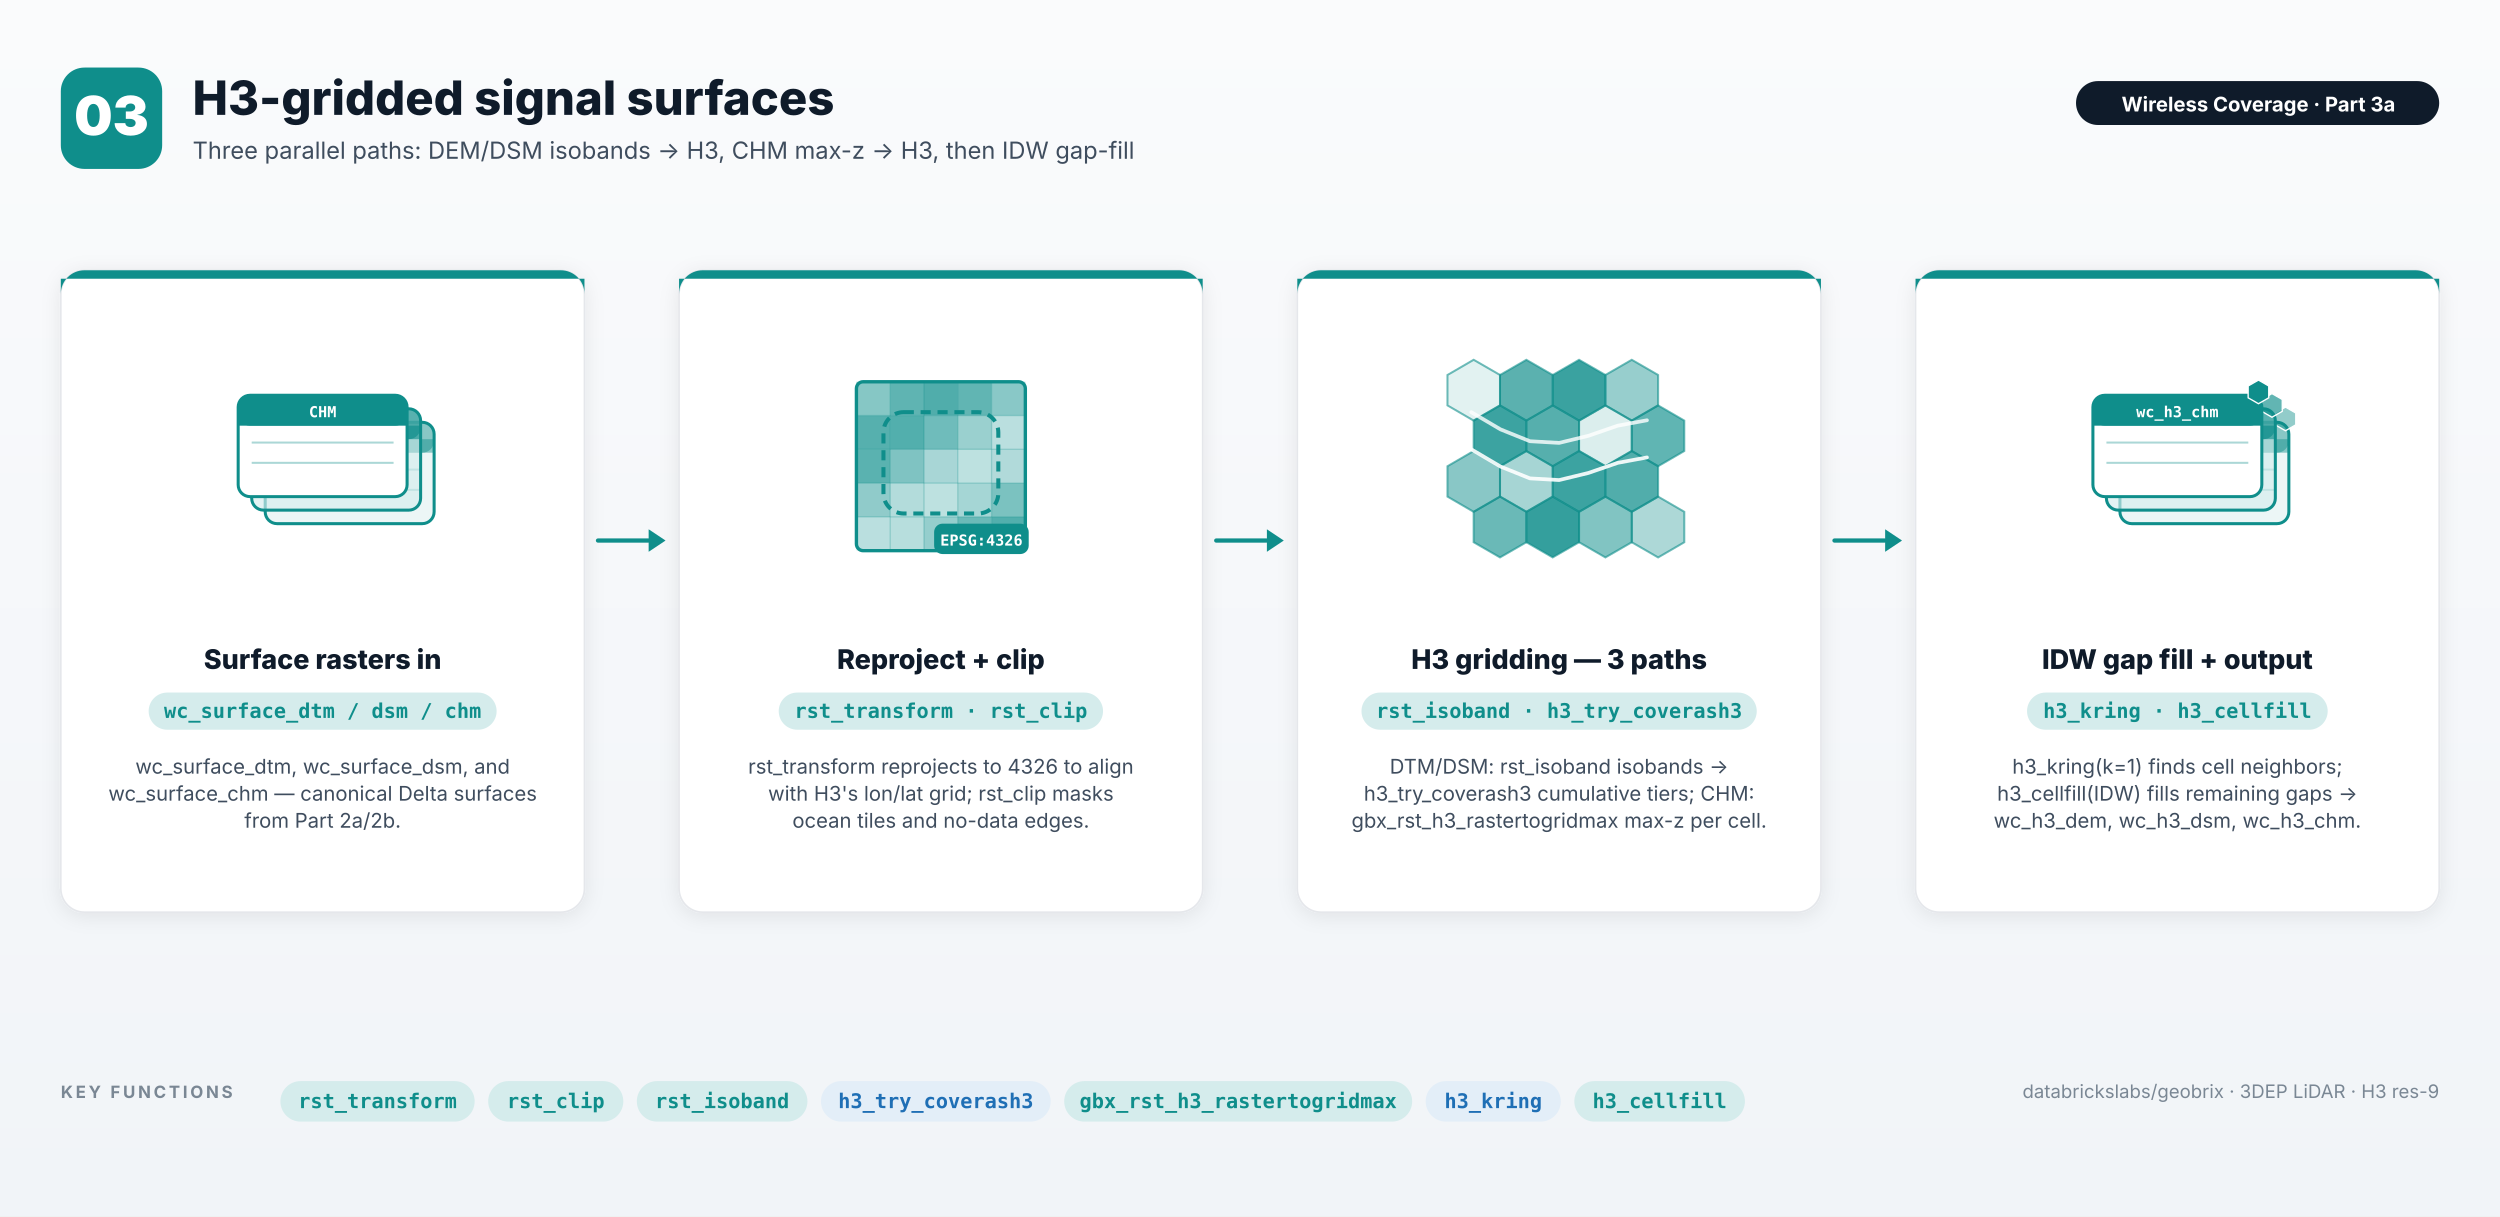
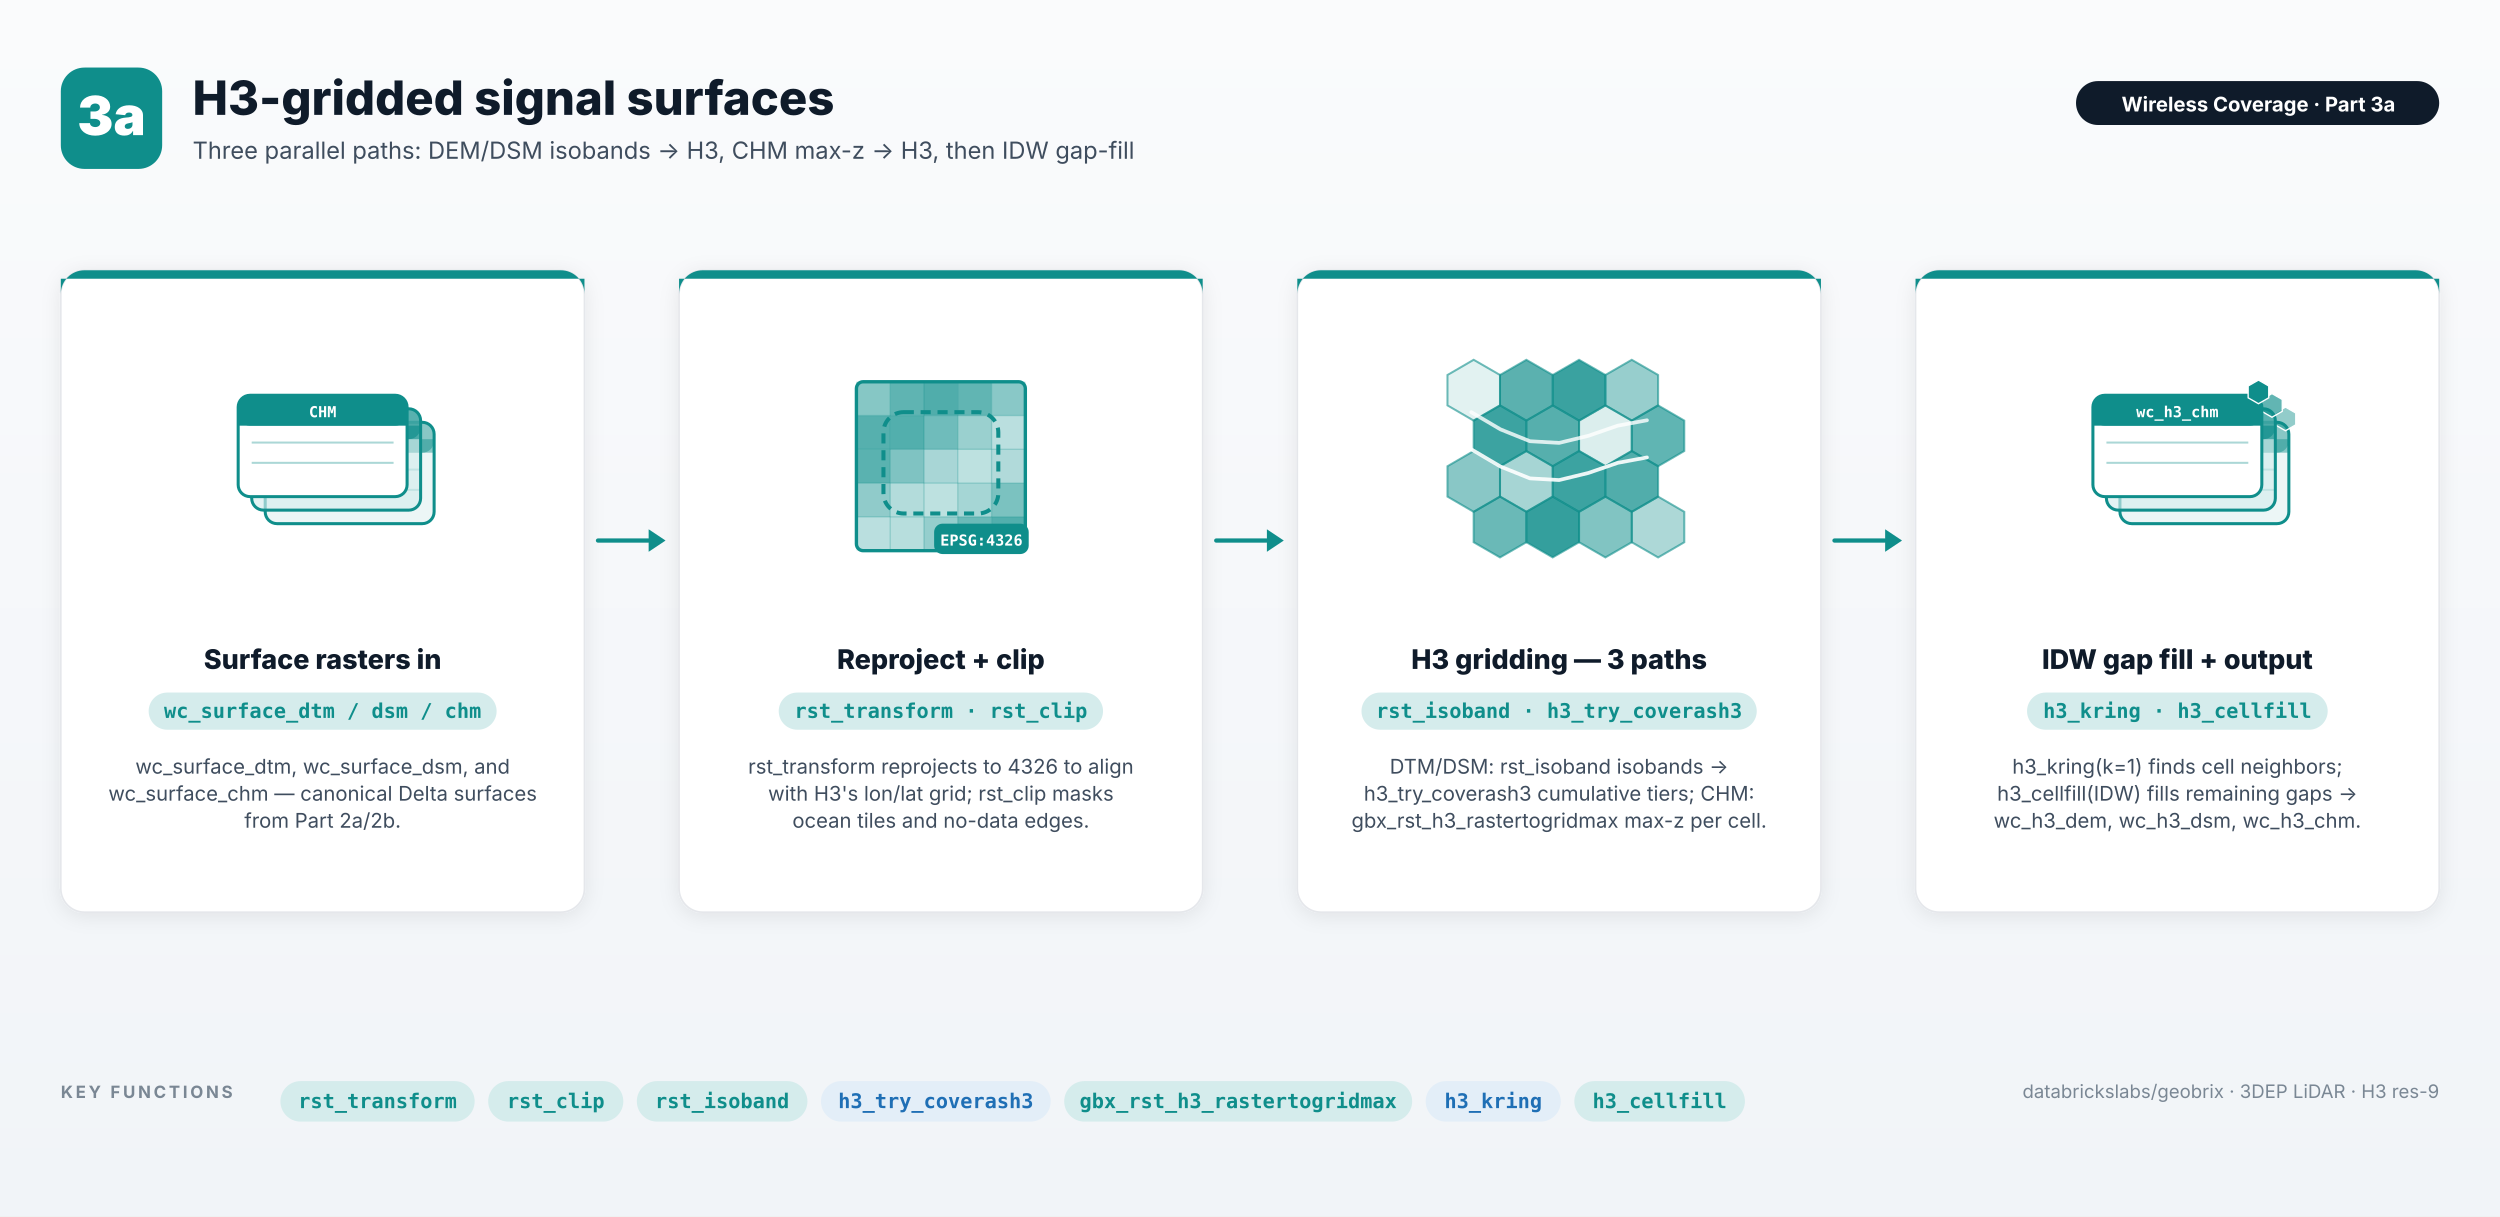
<svg xmlns="http://www.w3.org/2000/svg" viewBox="0 0 1480 720" width="1480" height="720" style="font-family: Inter,-apple-system,system-ui,sans-serif;">
  <defs>
    <filter id="card-shadow" x="-5%" y="-5%" width="110%" height="115%">
      <feDropShadow dx="0" dy="2" stdDeviation="6" flood-color="#0F1B2A" flood-opacity="0.08" />
    </filter>
    <linearGradient id="bg" x1="0" y1="0" x2="0" y2="1">
      <stop offset="0" stop-color="#FAFBFC" />
      <stop offset="1" stop-color="#F1F4F8" />
    </linearGradient>
  </defs>
  <rect x="0" y="0" width="1480" height="720" fill="url(#bg)" />
  <rect x="36" y="40" rx="14" ry="14" width="60" height="60" fill="#0F8E8B" />
-   <text x="66" y="80" text-anchor="middle" font-family="Inter,-apple-system,system-ui,sans-serif" font-size="32" font-weight="900" fill="#FFFFFF">03</text>
+   <text x="66" y="80" text-anchor="middle" font-family="Inter,-apple-system,system-ui,sans-serif" font-size="32" font-weight="900" fill="#FFFFFF">3a</text>
  <text x="114" y="68" font-family="Inter, -apple-system, system-ui, sans-serif" font-size="28" font-weight="800" fill="#0F1B2A" text-anchor="start">H3-gridded signal surfaces</text>
  <text x="114" y="94" font-family="Inter, -apple-system, system-ui, sans-serif" font-size="14" font-weight="400" fill="#3F4D5E" text-anchor="start">Three parallel paths: DEM/DSM isobands → H3, CHM max-z → H3, then IDW gap-fill</text>
  <rect x="1229" y="48" rx="13" ry="13" width="215" height="26" fill="#0F1B2A" />
  <text x="1337" y="66" text-anchor="middle" font-family="Inter,-apple-system,system-ui,sans-serif" font-size="12" font-weight="700" fill="#FFFFFF">Wireless Coverage  ·  Part 3a</text>
  <rect x="36" y="160" rx="14" ry="14" width="310" height="380" fill="#FFFFFF" stroke="#E5E7EB" stroke-width="1" filter="url(#card-shadow)" />
  <path d="M 36 174 A 14 14 0 0 1 50 160 H 332 A 14 14 0 0 1 346 174 V 165 H 36 Z" fill="#0F8E8B" />
  <rect x="157.0" y="250" rx="7" width="100" height="60" fill="#D5ECEC" fill-opacity="0.45" stroke="#0F8E8B" stroke-width="1.8" />
  <rect x="157.0" y="250" width="100" height="18" rx="7" fill="#0F8E8B" fill-opacity="0.45" />
  <rect x="157.0" y="260" width="100" height="8" fill="#0F8E8B" fill-opacity="0.45" />
  <text x="207.0" y="263" text-anchor="middle" font-family="ui-monospace,Menlo,monospace" font-size="9" font-weight="800" fill="#FFFFFF" fill-opacity="1">DTM</text>
  <line x1="165.0" y1="278" x2="249.0" y2="278" stroke="#0F8E8B" stroke-opacity="0.35" stroke-width="1.2" />
  <line x1="165.0" y1="290" x2="249.0" y2="290" stroke="#0F8E8B" stroke-opacity="0.35" stroke-width="1.2" />
  <rect x="149.0" y="242" rx="7" width="100" height="60" fill="#D5ECEC" fill-opacity="0.65" stroke="#0F8E8B" stroke-width="1.8" />
  <rect x="149.0" y="242" width="100" height="18" rx="7" fill="#0F8E8B" fill-opacity="0.65" />
  <rect x="149.0" y="252" width="100" height="8" fill="#0F8E8B" fill-opacity="0.65" />
  <text x="199.0" y="255" text-anchor="middle" font-family="ui-monospace,Menlo,monospace" font-size="9" font-weight="800" fill="#FFFFFF" fill-opacity="1">DSM</text>
  <line x1="157.0" y1="270" x2="241.0" y2="270" stroke="#0F8E8B" stroke-opacity="0.35" stroke-width="1.2" />
  <line x1="157.0" y1="282" x2="241.0" y2="282" stroke="#0F8E8B" stroke-opacity="0.35" stroke-width="1.2" />
  <rect x="141.0" y="234" rx="7" width="100" height="60" fill="#FFFFFF" fill-opacity="1.0" stroke="#0F8E8B" stroke-width="1.8" />
  <rect x="141.0" y="234" width="100" height="18" rx="7" fill="#0F8E8B" fill-opacity="1.0" />
  <rect x="141.0" y="244" width="100" height="8" fill="#0F8E8B" fill-opacity="1.0" />
  <text x="191.0" y="247" text-anchor="middle" font-family="ui-monospace,Menlo,monospace" font-size="9" font-weight="800" fill="#FFFFFF" fill-opacity="1">CHM</text>
  <line x1="149.0" y1="262" x2="233.0" y2="262" stroke="#0F8E8B" stroke-opacity="0.35" stroke-width="1.2" />
  <line x1="149.0" y1="274" x2="233.0" y2="274" stroke="#0F8E8B" stroke-opacity="0.35" stroke-width="1.2" />
  <text x="191.0" y="396" font-family="Inter, -apple-system, system-ui, sans-serif" font-size="16" font-weight="800" fill="#0F1B2A" text-anchor="middle">Surface rasters in</text>
  <g transform="translate(88.0, 410)">
    <rect x="0" y="0" rx="11" ry="11" width="206" height="22" fill="#D5ECEC" />
    <text x="103.0" y="15.0" text-anchor="middle" font-family="ui-monospace, SFMono-Regular, Menlo, Consolas, monospace" font-size="12" font-weight="700" fill="#0F8E8B">wc_surface_dtm / dsm / chm</text>
  </g>
  <text x="191.0" y="458" text-anchor="middle" font-family="Inter, sans-serif" font-size="12" fill="#3F4D5E">wc_surface_dtm, wc_surface_dsm, and</text>
  <text x="191.0" y="474" text-anchor="middle" font-family="Inter, sans-serif" font-size="12" fill="#3F4D5E">wc_surface_chm — canonical Delta surfaces</text>
  <text x="191.0" y="490" text-anchor="middle" font-family="Inter, sans-serif" font-size="12" fill="#3F4D5E">from Part 2a/2b.</text>
  <line x1="354" y1="320.0" x2="384" y2="320.0" stroke="#0F8E8B" stroke-width="2.5" stroke-linecap="round" />
  <polygon points="394,320.0 384,313.333 384,326.667" fill="#0F8E8B" />
  <rect x="402" y="160" rx="14" ry="14" width="310" height="380" fill="#FFFFFF" stroke="#E5E7EB" stroke-width="1" filter="url(#card-shadow)" />
  <path d="M 402 174 A 14 14 0 0 1 416 160 H 698 A 14 14 0 0 1 712 174 V 165 H 402 Z" fill="#0F8E8B" />
  <rect x="507.0" y="226" width="100" height="100" fill="#D5ECEC" stroke="#0F8E8B" stroke-width="2" rx="4" />
  <line x1="527.0" y1="226" x2="527.0" y2="326" stroke="#0F8E8B" stroke-opacity="0.25" stroke-width="0.8" />
  <line x1="507.0" y1="246" x2="607.0" y2="246" stroke="#0F8E8B" stroke-opacity="0.25" stroke-width="0.8" />
  <line x1="547.0" y1="226" x2="547.0" y2="326" stroke="#0F8E8B" stroke-opacity="0.25" stroke-width="0.8" />
  <line x1="507.0" y1="266" x2="607.0" y2="266" stroke="#0F8E8B" stroke-opacity="0.25" stroke-width="0.8" />
  <line x1="567.0" y1="226" x2="567.0" y2="326" stroke="#0F8E8B" stroke-opacity="0.25" stroke-width="0.8" />
  <line x1="507.0" y1="286" x2="607.0" y2="286" stroke="#0F8E8B" stroke-opacity="0.25" stroke-width="0.8" />
  <line x1="587.0" y1="226" x2="587.0" y2="326" stroke="#0F8E8B" stroke-opacity="0.25" stroke-width="0.8" />
  <line x1="507.0" y1="306" x2="607.0" y2="306" stroke="#0F8E8B" stroke-opacity="0.25" stroke-width="0.8" />
  <rect x="507.0" y="226" width="20" height="20" fill="#0F8E8B" fill-opacity="0.40" />
  <rect x="527.0" y="226" width="20" height="20" fill="#0F8E8B" fill-opacity="0.59" />
  <rect x="547.0" y="226" width="20" height="20" fill="#0F8E8B" fill-opacity="0.67" />
  <rect x="567.0" y="226" width="20" height="20" fill="#0F8E8B" fill-opacity="0.58" />
  <rect x="587.0" y="226" width="20" height="20" fill="#0F8E8B" fill-opacity="0.38" />
  <rect x="507.0" y="246" width="20" height="20" fill="#0F8E8B" fill-opacity="0.64" />
  <rect x="527.0" y="246" width="20" height="20" fill="#0F8E8B" fill-opacity="0.66" />
  <rect x="547.0" y="246" width="20" height="20" fill="#0F8E8B" fill-opacity="0.51" />
  <rect x="567.0" y="246" width="20" height="20" fill="#0F8E8B" fill-opacity="0.30" />
  <rect x="587.0" y="246" width="20" height="20" fill="#0F8E8B" fill-opacity="0.14" />
  <rect x="507.0" y="266" width="20" height="20" fill="#0F8E8B" fill-opacity="0.62" />
  <rect x="527.0" y="266" width="20" height="20" fill="#0F8E8B" fill-opacity="0.43" />
  <rect x="547.0" y="266" width="20" height="20" fill="#0F8E8B" fill-opacity="0.23" />
  <rect x="567.0" y="266" width="20" height="20" fill="#0F8E8B" fill-opacity="0.12" />
  <rect x="587.0" y="266" width="20" height="20" fill="#0F8E8B" fill-opacity="0.18" />
  <rect x="507.0" y="286" width="20" height="20" fill="#0F8E8B" fill-opacity="0.35" />
  <rect x="527.0" y="286" width="20" height="20" fill="#0F8E8B" fill-opacity="0.17" />
  <rect x="547.0" y="286" width="20" height="20" fill="#0F8E8B" fill-opacity="0.12" />
  <rect x="567.0" y="286" width="20" height="20" fill="#0F8E8B" fill-opacity="0.24" />
  <rect x="587.0" y="286" width="20" height="20" fill="#0F8E8B" fill-opacity="0.45" />
  <rect x="507.0" y="306" width="20" height="20" fill="#0F8E8B" fill-opacity="0.13" />
  <rect x="527.0" y="306" width="20" height="20" fill="#0F8E8B" fill-opacity="0.15" />
  <rect x="547.0" y="306" width="20" height="20" fill="#0F8E8B" fill-opacity="0.32" />
  <rect x="567.0" y="306" width="20" height="20" fill="#0F8E8B" fill-opacity="0.53" />
  <rect x="587.0" y="306" width="20" height="20" fill="#0F8E8B" fill-opacity="0.66" />
  <rect x="553.0" y="310" rx="5" width="56" height="18" fill="#0F8E8B" />
  <text x="581.0" y="323" text-anchor="middle" font-family="ui-monospace,Menlo,monospace" font-size="9" font-weight="800" fill="#FFFFFF">EPSG:4326</text>
  <rect x="523.0" y="244.0" width="68" height="60" rx="12" fill="none" stroke="#0F8E8B" stroke-width="2.4" stroke-dasharray="6 4" />
  <text x="557.0" y="396" font-family="Inter, -apple-system, system-ui, sans-serif" font-size="16" font-weight="800" fill="#0F1B2A" text-anchor="middle">Reproject + clip</text>
  <g transform="translate(461.0, 410)">
    <rect x="0" y="0" rx="11" ry="11" width="192" height="22" fill="#D5ECEC" />
    <text x="96.0" y="15.0" text-anchor="middle" font-family="ui-monospace, SFMono-Regular, Menlo, Consolas, monospace" font-size="12" font-weight="700" fill="#0F8E8B">rst_transform · rst_clip</text>
  </g>
  <text x="557.0" y="458" text-anchor="middle" font-family="Inter, sans-serif" font-size="12" fill="#3F4D5E">rst_transform reprojects to 4326 to align</text>
  <text x="557.0" y="474" text-anchor="middle" font-family="Inter, sans-serif" font-size="12" fill="#3F4D5E">with H3's lon/lat grid; rst_clip masks</text>
  <text x="557.0" y="490" text-anchor="middle" font-family="Inter, sans-serif" font-size="12" fill="#3F4D5E">ocean tiles and no-data edges.</text>
  <line x1="720" y1="320.0" x2="750" y2="320.0" stroke="#0F8E8B" stroke-width="2.5" stroke-linecap="round" />
  <polygon points="760,320.0 750,313.333 750,326.667" fill="#0F8E8B" />
  <rect x="768" y="160" rx="14" ry="14" width="310" height="380" fill="#FFFFFF" stroke="#E5E7EB" stroke-width="1" filter="url(#card-shadow)" />
  <path d="M 768 174 A 14 14 0 0 1 782 160 H 1064 A 14 14 0 0 1 1078 174 V 165 H 768 Z" fill="#0F8E8B" />
  <polygon points="872.4,213.0 888.0,222.0 888.0,240.0 872.4,249.0 856.9,240.0 856.9,222.0" fill="#0F8E8B" fill-opacity="0.12" stroke="#0F8E8B" stroke-width="1.2" stroke-opacity="0.6" />
  <polygon points="903.6,213.0 919.2,222.0 919.2,240.0 903.6,249.0 888.0,240.0 888.0,222.0" fill="#0F8E8B" fill-opacity="0.68" stroke="#0F8E8B" stroke-width="1.2" stroke-opacity="0.6" />
  <polygon points="934.8,213.0 950.4,222.0 950.4,240.0 934.8,249.0 919.2,240.0 919.2,222.0" fill="#0F8E8B" fill-opacity="0.82" stroke="#0F8E8B" stroke-width="1.2" stroke-opacity="0.6" />
  <polygon points="966.0,213.0 981.6,222.0 981.6,240.0 966.0,249.0 950.4,240.0 950.4,222.0" fill="#0F8E8B" fill-opacity="0.43" stroke="#0F8E8B" stroke-width="1.2" stroke-opacity="0.6" />
  <polygon points="888.0,240.0 903.6,249.0 903.6,267.0 888.0,276.0 872.4,267.0 872.4,249.0" fill="#0F8E8B" fill-opacity="0.81" stroke="#0F8E8B" stroke-width="1.2" stroke-opacity="0.6" />
  <polygon points="919.2,240.0 934.8,249.0 934.8,267.0 919.2,276.0 903.6,267.0 903.6,249.0" fill="#0F8E8B" fill-opacity="0.70" stroke="#0F8E8B" stroke-width="1.2" stroke-opacity="0.6" />
  <polygon points="950.4,240.0 966.0,249.0 966.0,267.0 950.4,276.0 934.8,267.0 934.8,249.0" fill="#0F8E8B" fill-opacity="0.15" stroke="#0F8E8B" stroke-width="1.2" stroke-opacity="0.6" />
  <polygon points="981.6,240.0 997.1,249.0 997.1,267.0 981.6,276.0 966.0,267.0 966.0,249.0" fill="#0F8E8B" fill-opacity="0.66" stroke="#0F8E8B" stroke-width="1.2" stroke-opacity="0.6" />
  <polygon points="872.4,267.0 888.0,276.0 888.0,294.0 872.4,303.0 856.9,294.0 856.9,276.0" fill="#0F8E8B" fill-opacity="0.49" stroke="#0F8E8B" stroke-width="1.2" stroke-opacity="0.6" />
  <polygon points="903.6,267.0 919.2,276.0 919.2,294.0 903.6,303.0 888.0,294.0 888.0,276.0" fill="#0F8E8B" fill-opacity="0.37" stroke="#0F8E8B" stroke-width="1.2" stroke-opacity="0.6" />
  <polygon points="934.8,267.0 950.4,276.0 950.4,294.0 934.8,303.0 919.2,294.0 919.2,276.0" fill="#0F8E8B" fill-opacity="0.81" stroke="#0F8E8B" stroke-width="1.2" stroke-opacity="0.6" />
  <polygon points="966.0,267.0 981.6,276.0 981.6,294.0 966.0,303.0 950.4,294.0 950.4,276.0" fill="#0F8E8B" fill-opacity="0.72" stroke="#0F8E8B" stroke-width="1.2" stroke-opacity="0.6" />
  <polygon points="888.0,294.0 903.6,303.0 903.6,321.0 888.0,330.0 872.4,321.0 872.4,303.0" fill="#0F8E8B" fill-opacity="0.62" stroke="#0F8E8B" stroke-width="1.2" stroke-opacity="0.6" />
  <polygon points="919.2,294.0 934.8,303.0 934.8,321.0 919.2,330.0 903.6,321.0 903.6,303.0" fill="#0F8E8B" fill-opacity="0.84" stroke="#0F8E8B" stroke-width="1.2" stroke-opacity="0.6" />
  <polygon points="950.4,294.0 966.0,303.0 966.0,321.0 950.4,330.0 934.8,321.0 934.8,303.0" fill="#0F8E8B" fill-opacity="0.52" stroke="#0F8E8B" stroke-width="1.2" stroke-opacity="0.6" />
  <polygon points="981.6,294.0 997.1,303.0 997.1,321.0 981.6,330.0 966.0,321.0 966.0,303.0" fill="#0F8E8B" fill-opacity="0.34" stroke="#0F8E8B" stroke-width="1.2" stroke-opacity="0.6" />
  <polyline points="871.0,244.0 888.3,254.2 905.7,261.2 923.0,262.2 940.3,258.0 957.7,252.0 975.0,248.8" fill="none" stroke="#FFFFFF" stroke-width="2.2" stroke-linecap="round" stroke-linejoin="round" stroke-opacity="0.8" />
  <polyline points="871.0,266.0 888.3,276.2 905.7,283.2 923.0,284.2 940.3,280.0 957.7,274.0 975.0,270.8" fill="none" stroke="#FFFFFF" stroke-width="2.2" stroke-linecap="round" stroke-linejoin="round" stroke-opacity="0.9" />
  <text x="923.0" y="396" font-family="Inter, -apple-system, system-ui, sans-serif" font-size="16" font-weight="800" fill="#0F1B2A" text-anchor="middle">H3 gridding — 3 paths</text>
  <g transform="translate(806.0, 410)">
    <rect x="0" y="0" rx="11" ry="11" width="234" height="22" fill="#D5ECEC" />
    <text x="117.0" y="15.0" text-anchor="middle" font-family="ui-monospace, SFMono-Regular, Menlo, Consolas, monospace" font-size="12" font-weight="700" fill="#0F8E8B">rst_isoband · h3_try_coverash3</text>
  </g>
  <text x="923.0" y="458" text-anchor="middle" font-family="Inter, sans-serif" font-size="12" fill="#3F4D5E">DTM/DSM: rst_isoband isobands →</text>
  <text x="923.0" y="474" text-anchor="middle" font-family="Inter, sans-serif" font-size="12" fill="#3F4D5E">h3_try_coverash3 cumulative tiers; CHM:</text>
  <text x="923.0" y="490" text-anchor="middle" font-family="Inter, sans-serif" font-size="12" fill="#3F4D5E">gbx_rst_h3_rastertogridmax max-z per cell.</text>
  <line x1="1086" y1="320.0" x2="1116" y2="320.0" stroke="#0F8E8B" stroke-width="2.5" stroke-linecap="round" />
  <polygon points="1126,320.0 1116,313.333 1116,326.667" fill="#0F8E8B" />
  <rect x="1134" y="160" rx="14" ry="14" width="310" height="380" fill="#FFFFFF" stroke="#E5E7EB" stroke-width="1" filter="url(#card-shadow)" />
  <path d="M 1134 174 A 14 14 0 0 1 1148 160 H 1430 A 14 14 0 0 1 1444 174 V 165 H 1134 Z" fill="#0F8E8B" />
  <rect x="1255.0" y="250" rx="7" width="100" height="60" fill="#D5ECEC" fill-opacity="0.45" stroke="#0F8E8B" stroke-width="1.8" />
  <rect x="1255.0" y="250" width="100" height="18" rx="7" fill="#0F8E8B" fill-opacity="0.45" />
  <rect x="1255.0" y="260" width="100" height="8" fill="#0F8E8B" fill-opacity="0.45" />
  <text x="1305.0" y="263" text-anchor="middle" font-family="ui-monospace,Menlo,monospace" font-size="9" font-weight="800" fill="#FFFFFF" fill-opacity="1">wc_h3_dem</text>
  <line x1="1263.0" y1="278" x2="1347.0" y2="278" stroke="#0F8E8B" stroke-opacity="0.35" stroke-width="1.2" />
  <line x1="1263.0" y1="290" x2="1347.0" y2="290" stroke="#0F8E8B" stroke-opacity="0.35" stroke-width="1.2" />
  <polygon points="1353.0,241.0 1359.1,244.5 1359.1,251.5 1353.0,255.0 1346.9,251.5 1346.9,244.5" fill="#0F8E8B" fill-opacity="0.45" stroke="#FFFFFF" stroke-width="0.8" />
  <rect x="1247.0" y="242" rx="7" width="100" height="60" fill="#D5ECEC" fill-opacity="0.65" stroke="#0F8E8B" stroke-width="1.8" />
  <rect x="1247.0" y="242" width="100" height="18" rx="7" fill="#0F8E8B" fill-opacity="0.65" />
  <rect x="1247.0" y="252" width="100" height="8" fill="#0F8E8B" fill-opacity="0.65" />
  <text x="1297.0" y="255" text-anchor="middle" font-family="ui-monospace,Menlo,monospace" font-size="9" font-weight="800" fill="#FFFFFF" fill-opacity="1">wc_h3_dsm</text>
  <line x1="1255.0" y1="270" x2="1339.0" y2="270" stroke="#0F8E8B" stroke-opacity="0.35" stroke-width="1.2" />
  <line x1="1255.0" y1="282" x2="1339.0" y2="282" stroke="#0F8E8B" stroke-opacity="0.35" stroke-width="1.2" />
  <polygon points="1345.0,233.0 1351.1,236.5 1351.1,243.5 1345.0,247.0 1338.9,243.5 1338.9,236.5" fill="#0F8E8B" fill-opacity="0.65" stroke="#FFFFFF" stroke-width="0.8" />
  <rect x="1239.0" y="234" rx="7" width="100" height="60" fill="#FFFFFF" fill-opacity="1.0" stroke="#0F8E8B" stroke-width="1.8" />
  <rect x="1239.0" y="234" width="100" height="18" rx="7" fill="#0F8E8B" fill-opacity="1.0" />
  <rect x="1239.0" y="244" width="100" height="8" fill="#0F8E8B" fill-opacity="1.0" />
  <text x="1289.0" y="247" text-anchor="middle" font-family="ui-monospace,Menlo,monospace" font-size="9" font-weight="800" fill="#FFFFFF" fill-opacity="1">wc_h3_chm</text>
  <line x1="1247.0" y1="262" x2="1331.0" y2="262" stroke="#0F8E8B" stroke-opacity="0.35" stroke-width="1.2" />
  <line x1="1247.0" y1="274" x2="1331.0" y2="274" stroke="#0F8E8B" stroke-opacity="0.35" stroke-width="1.2" />
  <polygon points="1337.0,225.0 1343.1,228.5 1343.1,235.5 1337.0,239.0 1330.9,235.5 1330.9,228.5" fill="#0F8E8B" fill-opacity="1.0" stroke="#FFFFFF" stroke-width="0.8" />
  <text x="1289.0" y="396" font-family="Inter, -apple-system, system-ui, sans-serif" font-size="16" font-weight="800" fill="#0F1B2A" text-anchor="middle">IDW gap fill + output</text>
  <g transform="translate(1200.0, 410)">
    <rect x="0" y="0" rx="11" ry="11" width="178" height="22" fill="#D5ECEC" />
    <text x="89.0" y="15.0" text-anchor="middle" font-family="ui-monospace, SFMono-Regular, Menlo, Consolas, monospace" font-size="12" font-weight="700" fill="#0F8E8B">h3_kring · h3_cellfill</text>
  </g>
  <text x="1289.0" y="458" text-anchor="middle" font-family="Inter, sans-serif" font-size="12" fill="#3F4D5E">h3_kring(k=1) finds cell neighbors;</text>
  <text x="1289.0" y="474" text-anchor="middle" font-family="Inter, sans-serif" font-size="12" fill="#3F4D5E">h3_cellfill(IDW) fills remaining gaps →</text>
  <text x="1289.0" y="490" text-anchor="middle" font-family="Inter, sans-serif" font-size="12" fill="#3F4D5E">wc_h3_dem, wc_h3_dsm, wc_h3_chm.</text>
  <text x="36" y="650" font-family="Inter, -apple-system, system-ui, sans-serif" font-size="10" font-weight="700" fill="#7A8794" text-anchor="start" letter-spacing="1.6">KEY FUNCTIONS</text>
  <rect x="166" y="640" rx="12" ry="12" width="115" height="24" fill="#D5ECEC" />
  <text x="223.5" y="656.0" text-anchor="middle" font-family="ui-monospace, SFMono-Regular, Menlo, Consolas, monospace" font-size="12" font-weight="700" fill="#0F8E8B">rst_transform</text>
  <rect x="289" y="640" rx="12" ry="12" width="80" height="24" fill="#D5ECEC" />
  <text x="329.0" y="656.0" text-anchor="middle" font-family="ui-monospace, SFMono-Regular, Menlo, Consolas, monospace" font-size="12" font-weight="700" fill="#0F8E8B">rst_clip</text>
  <rect x="377" y="640" rx="12" ry="12" width="101" height="24" fill="#D5ECEC" />
  <text x="427.5" y="656.0" text-anchor="middle" font-family="ui-monospace, SFMono-Regular, Menlo, Consolas, monospace" font-size="12" font-weight="700" fill="#0F8E8B">rst_isoband</text>
  <rect x="486" y="640" rx="12" ry="12" width="136" height="24" fill="#E3EEF8" />
  <text x="554.0" y="656.0" text-anchor="middle" font-family="ui-monospace, SFMono-Regular, Menlo, Consolas, monospace" font-size="12" font-weight="700" fill="#1F6FB5">h3_try_coverash3</text>
  <rect x="630" y="640" rx="12" ry="12" width="206" height="24" fill="#D5ECEC" />
  <text x="733.0" y="656.0" text-anchor="middle" font-family="ui-monospace, SFMono-Regular, Menlo, Consolas, monospace" font-size="12" font-weight="700" fill="#0F8E8B">gbx_rst_h3_rastertogridmax</text>
  <rect x="844" y="640" rx="12" ry="12" width="80" height="24" fill="#E3EEF8" />
  <text x="884.0" y="656.0" text-anchor="middle" font-family="ui-monospace, SFMono-Regular, Menlo, Consolas, monospace" font-size="12" font-weight="700" fill="#1F6FB5">h3_kring</text>
  <rect x="932" y="640" rx="12" ry="12" width="101" height="24" fill="#D5ECEC" />
  <text x="982.5" y="656.0" text-anchor="middle" font-family="ui-monospace, SFMono-Regular, Menlo, Consolas, monospace" font-size="12" font-weight="700" fill="#0F8E8B">h3_cellfill</text>
  <text x="1444" y="650" font-family="Inter, -apple-system, system-ui, sans-serif" font-size="11" font-weight="400" fill="#7A8794" text-anchor="end">databrickslabs/geobrix  ·  3DEP LiDAR  ·  H3 res-9</text>
</svg>
